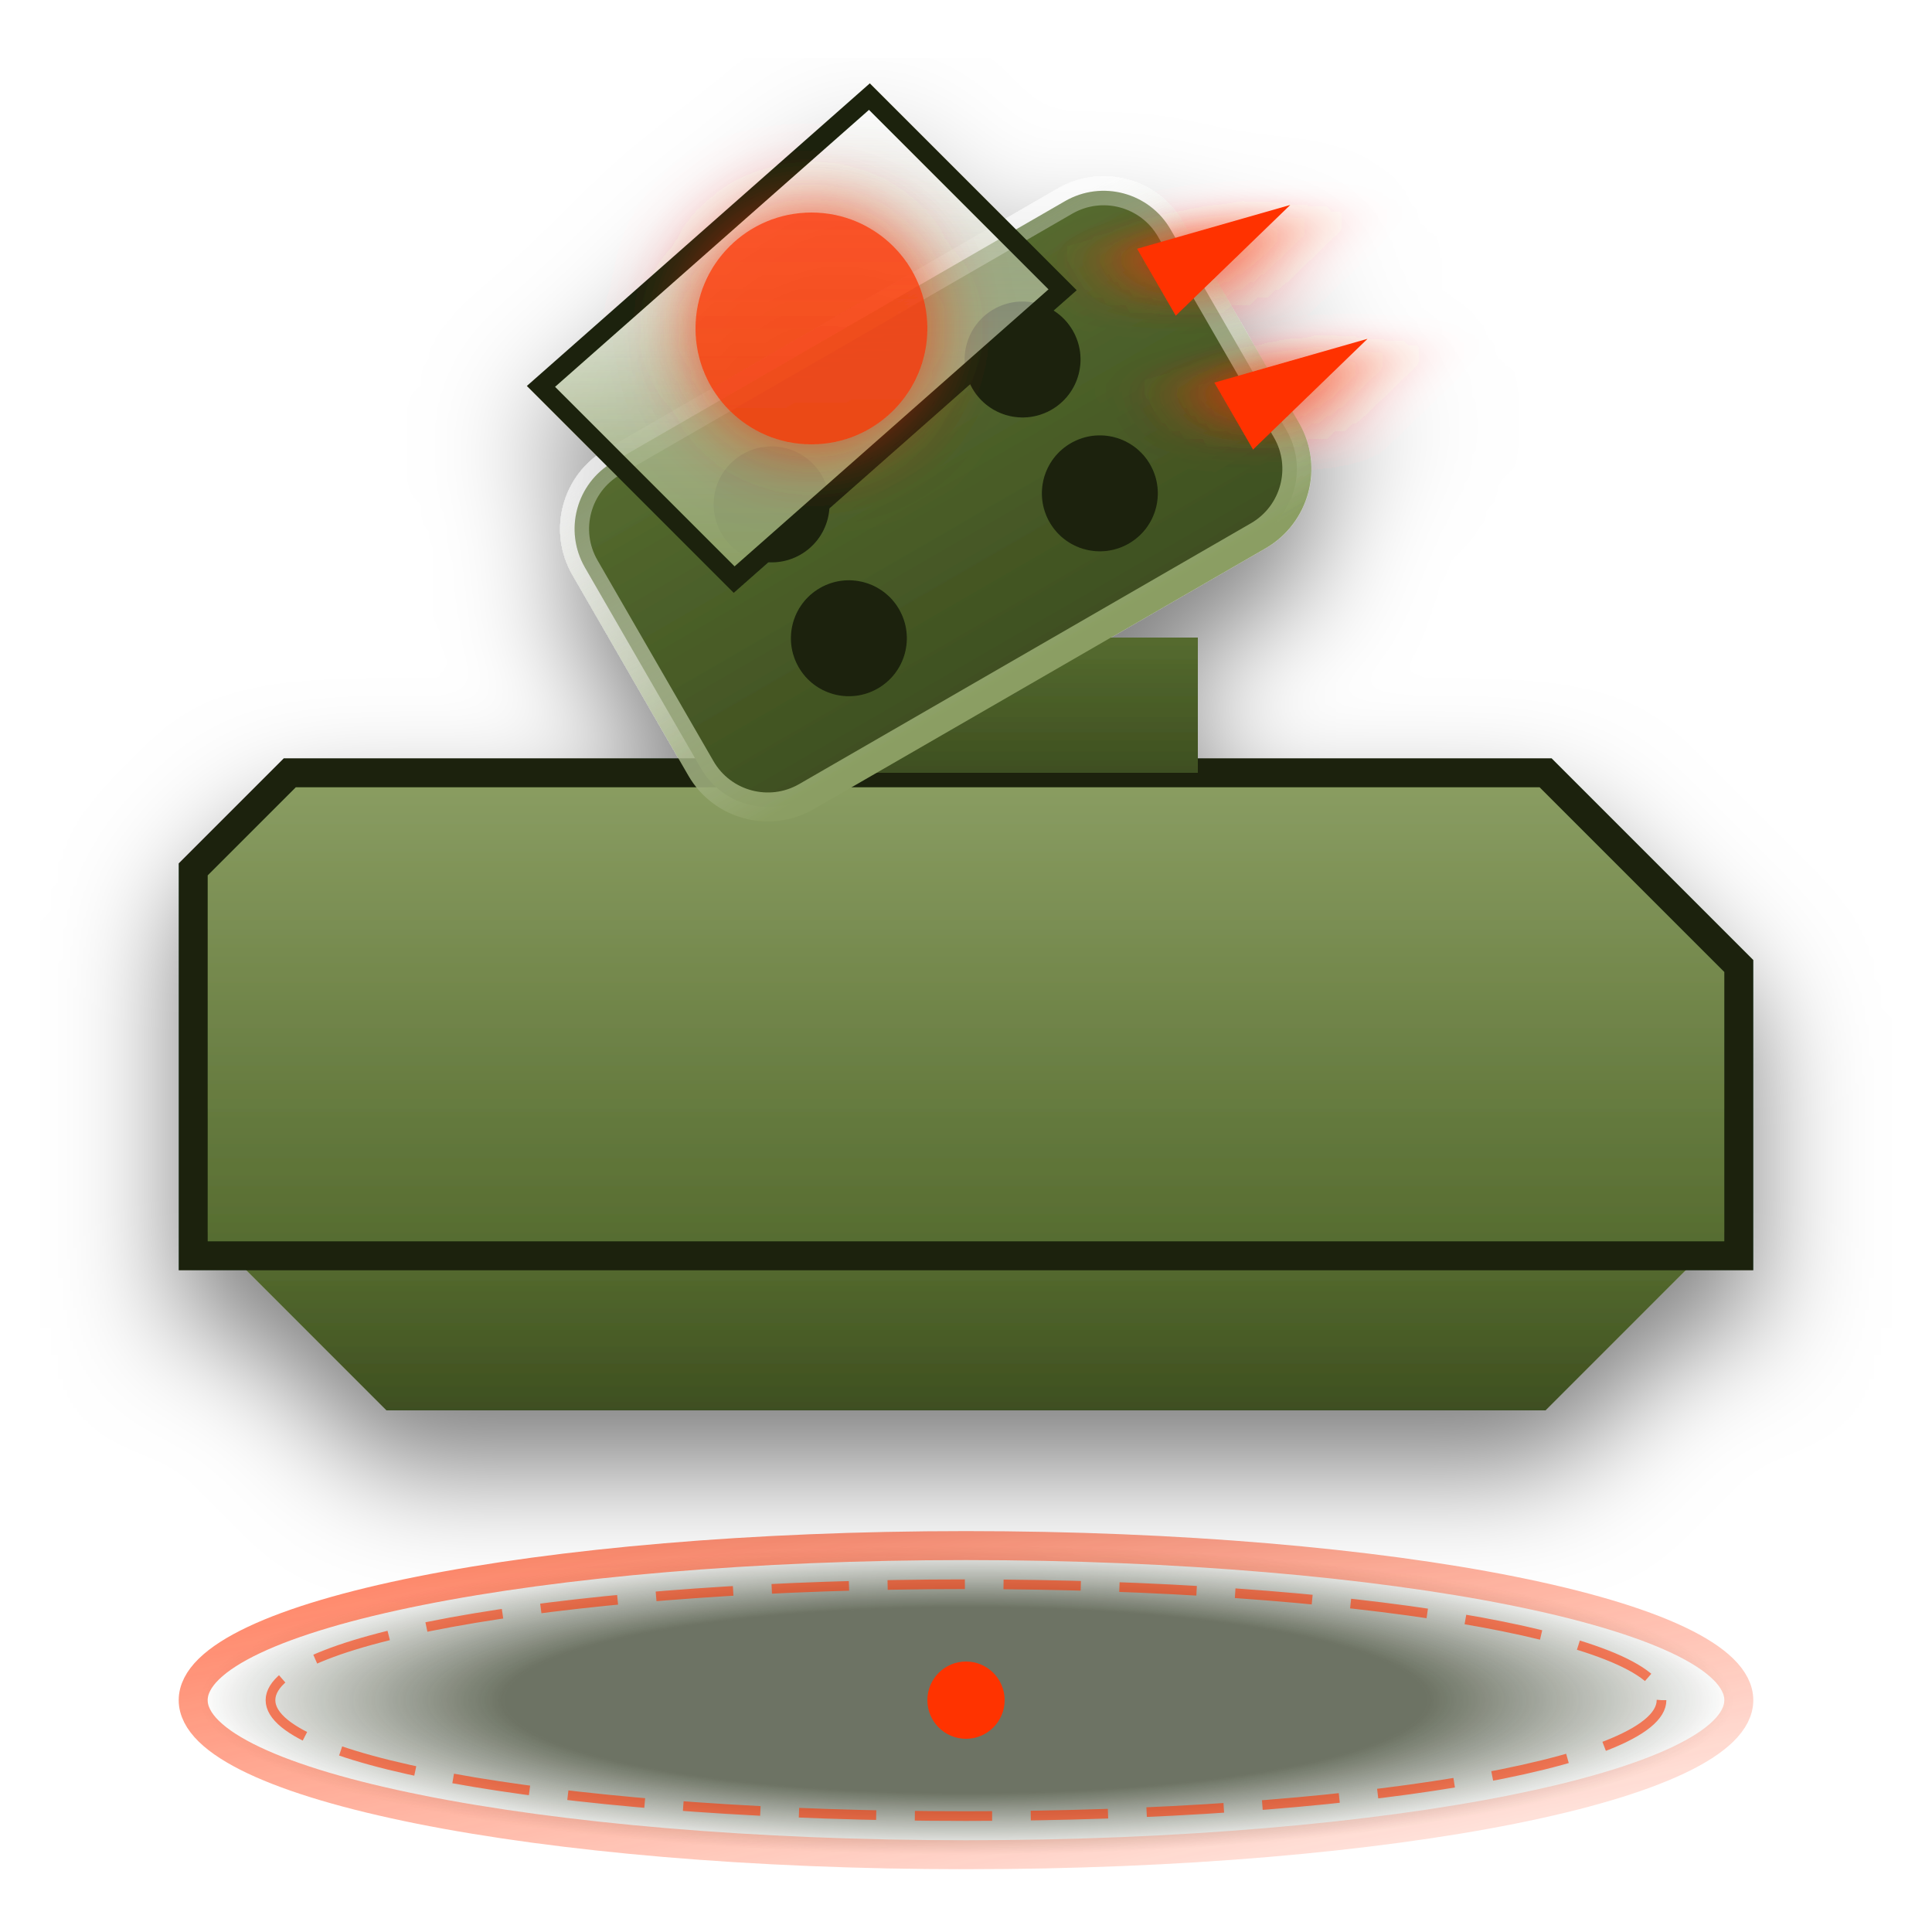
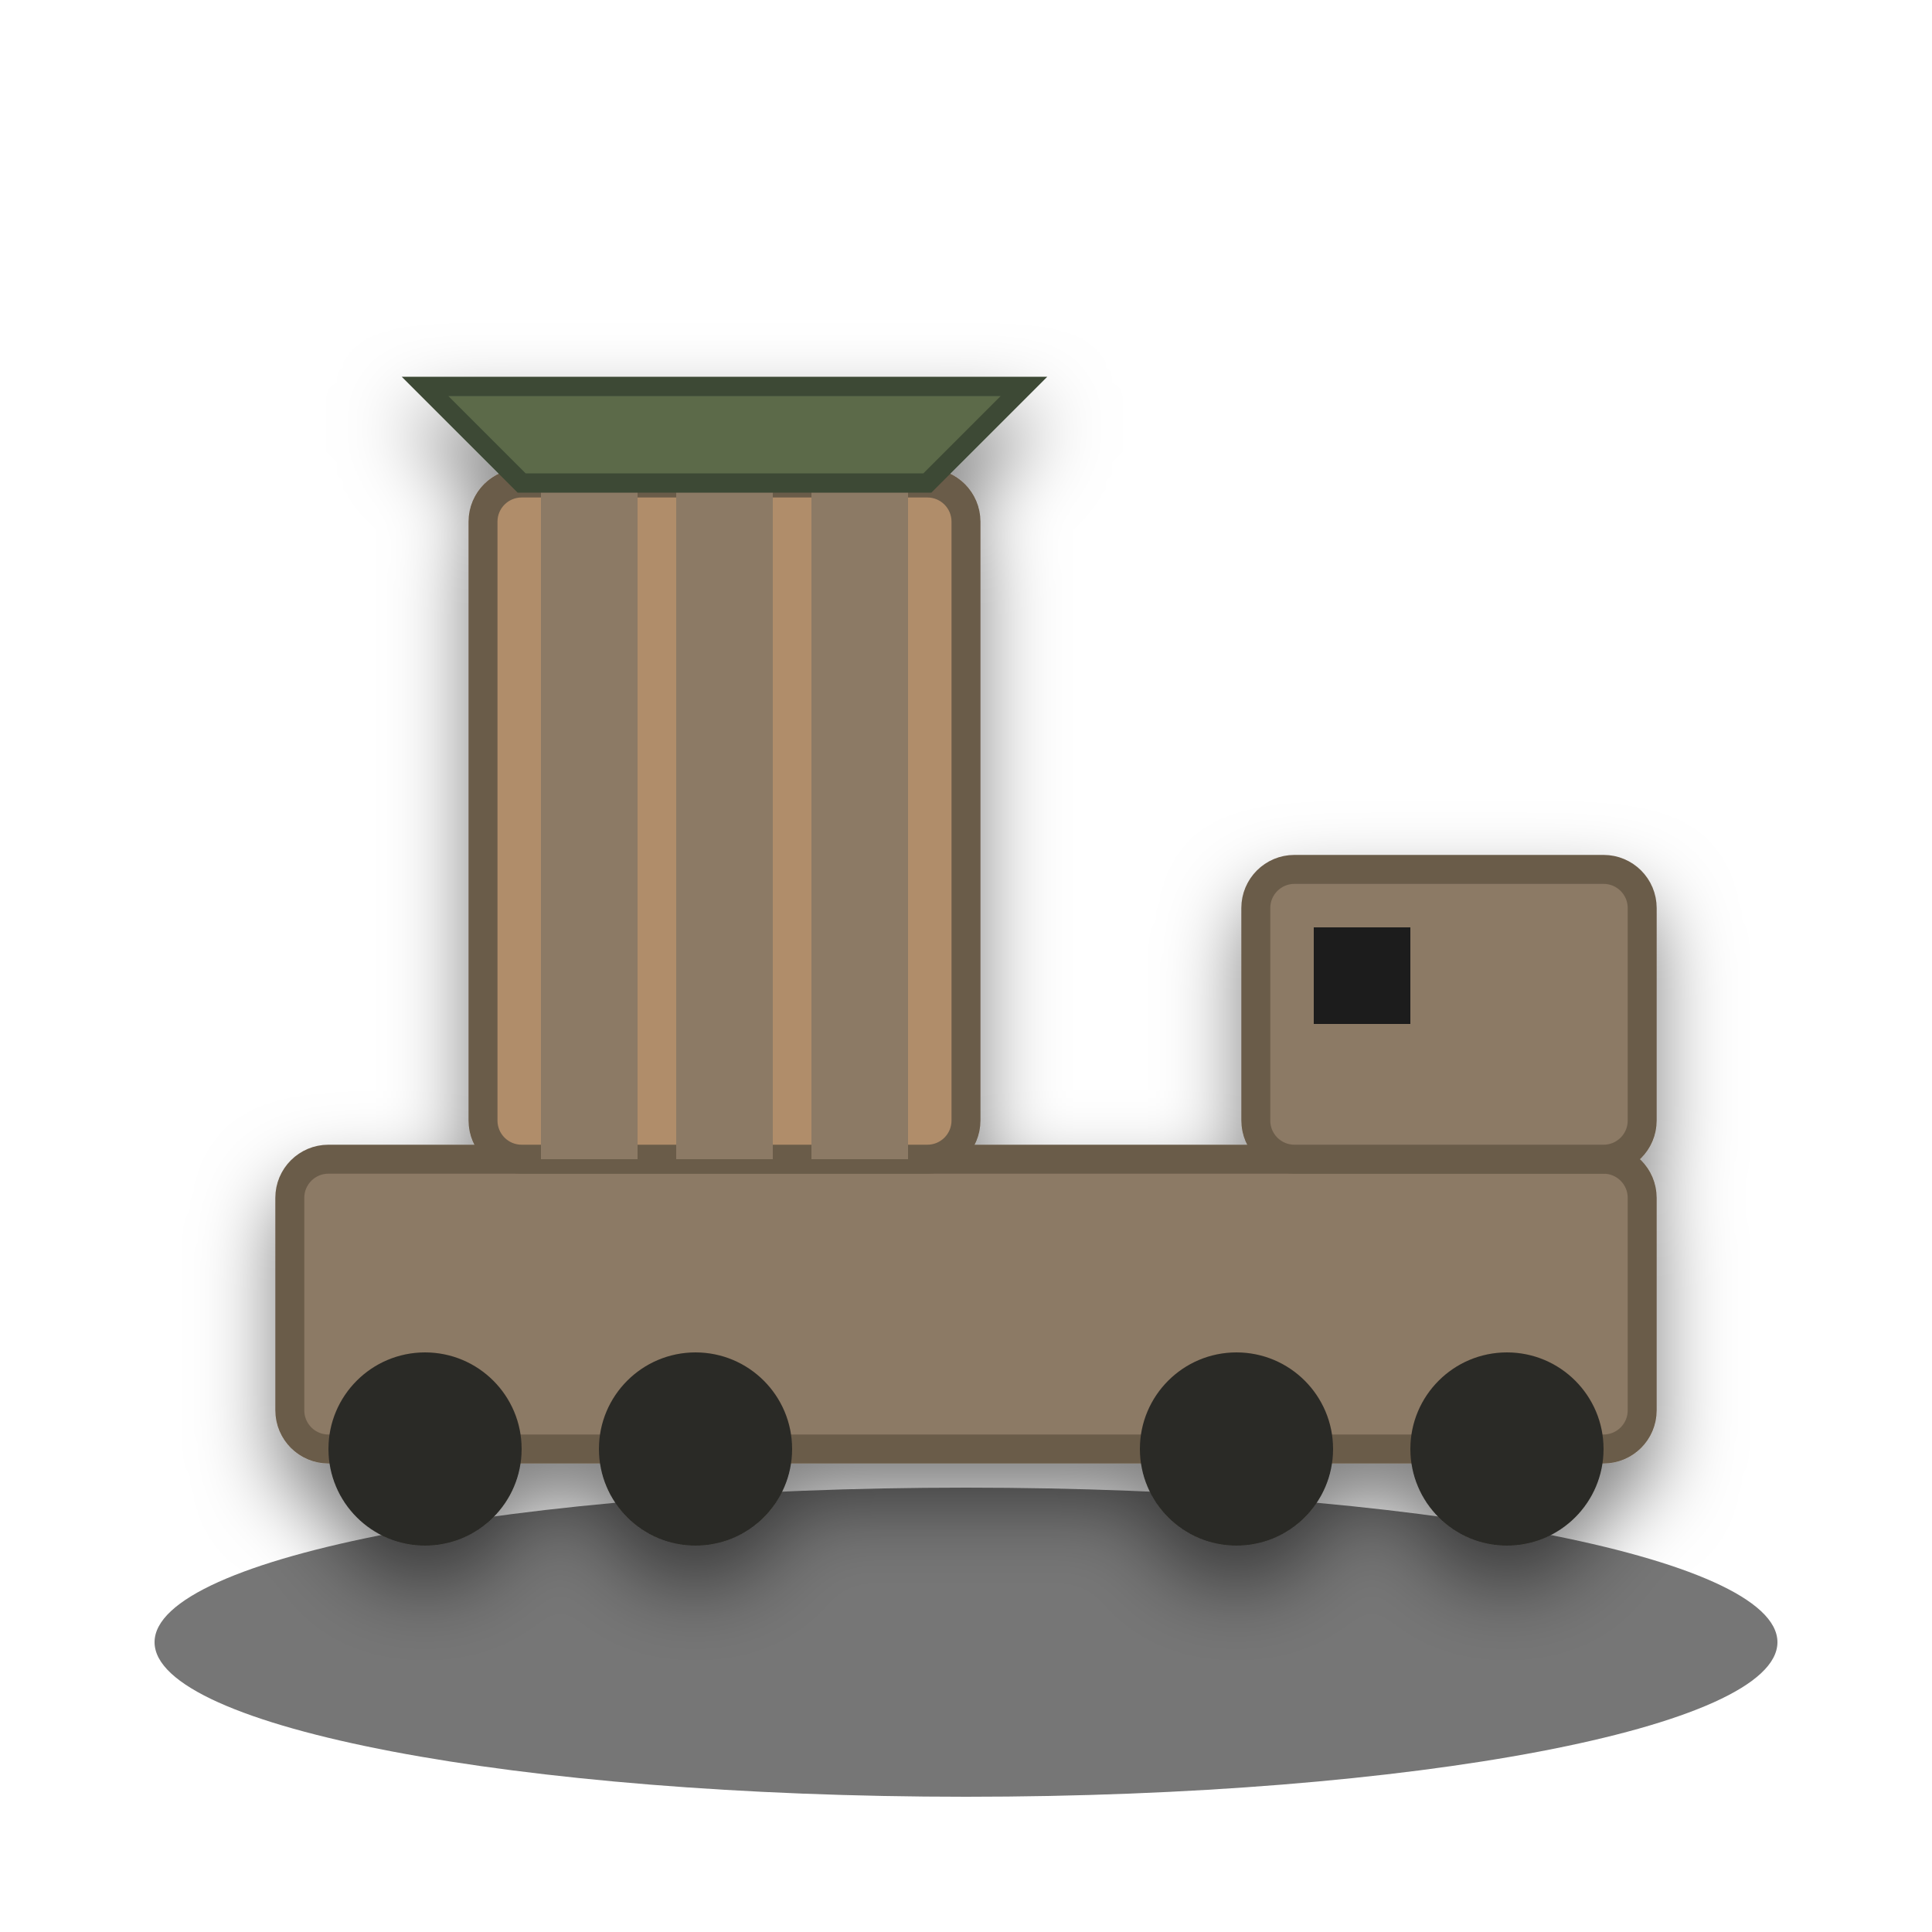
<svg xmlns="http://www.w3.org/2000/svg" viewBox="0 0 100 100">
  <defs>
-     <filter id="drop-shadow" x="-20%" y="-20%" width="140%" height="140%">
-       <feDropShadow dx="0" dy="3" stdDeviation="3" flood-color="rgba(0,0,0,0.5)" />
+     <filter id="shadow" x="-20%" y="-20%" width="140%" height="140%">
+       <feDropShadow dx="0" dy="2" stdDeviation="2" flood-color="rgba(0,0,0,0.5)" />
    </filter>
-     <filter id="glow" x="-50%" y="-50%" width="200%" height="200%">
-       <feGaussianBlur stdDeviation="2" result="blur" />
-       <feMerge>
-         <feMergeNode in="blur" />
-         <feMergeNode in="SourceGraphic" />
-       </feMerge>
-     </filter>
-     <linearGradient id="mainGrad" x1="0%" y1="0%" x2="0%" y2="100%">
-       <stop offset="0%" stop-color="#8b9e63" />
-       <stop offset="100%" stop-color="#556b2f" />
-     </linearGradient>
-     <linearGradient id="lightGrad" x1="0%" y1="0%" x2="0%" y2="100%">
-       <stop offset="0%" stop-color="#ffffff" stop-opacity="0.3" />
-       <stop offset="100%" stop-color="#8b9e63" />
-     </linearGradient>
-     <linearGradient id="darkGrad" x1="0%" y1="0%" x2="0%" y2="100%">
-       <stop offset="0%" stop-color="#556b2f" />
-       <stop offset="100%" stop-color="#3e4f20" />
-     </linearGradient>
-     <linearGradient id="accentGrad" x1="0%" y1="0%" x2="100%" y2="100%">
-       <stop offset="0%" stop-color="#ff3300" stop-opacity="0.8" />
-       <stop offset="100%" stop-color="#ff3300" stop-opacity="0.1" />
-     </linearGradient>
-     <radialGradient id="baseGrad" cx="50%" cy="50%" r="50%">
-       <stop offset="60%" stop-color="#1a240c" stop-opacity="0.8" />
-       <stop offset="100%" stop-color="#1a240c" stop-opacity="0" />
-     </radialGradient>
  </defs>
-   <ellipse cx="50" cy="88" rx="40" ry="8" fill="url(#baseGrad)" stroke="url(#accentGrad)" stroke-width="1.5" opacity="0.8" />
-   <ellipse cx="50" cy="88" rx="36" ry="6" fill="none" stroke="#ff3300" stroke-width="0.5" opacity="0.6" stroke-dasharray="4 2" />
-   <circle cx="50" cy="88" r="2" fill="#ff3300" />
-   <g filter="url(#drop-shadow)">
-     <g transform="translate(0,-5)">
-       <path d="M 12 70 L 20 78 L 80 78 L 88 70 Z" fill="url(#darkGrad)" />
-       <polygon points="10,50 15,45 80,45 90,55 90,70 10,70" fill="url(#mainGrad)" stroke="#1a240c" stroke-width="1.5" />
-       <rect x="42" y="38" width="20" height="7" fill="url(#darkGrad)" />
-       <g transform="rotate(-30 52 38)">
-         <rect x="35" y="20" width="35" height="20" rx="4" fill="url(#darkGrad)" stroke="url(#lightGrad)" stroke-width="1.5" />
-         <circle cx="45" cy="26" r="3" fill="#1a240c" />
-         <circle cx="60" cy="26" r="3" fill="#1a240c" />
-         <circle cx="45" cy="34" r="3" fill="#1a240c" />
-         <circle cx="60" cy="34" r="3" fill="#1a240c" />
-         <polygon points="68,24 76,26 68,28" fill="#ff3300" filter="url(#glow)" />
-         <polygon points="68,32 76,34 68,36" fill="#ff3300" filter="url(#glow)" />
-       </g>
-       <path d="M 28 25 L 45 10 L 55 20 L 38 35 Z" fill="url(#lightGrad)" stroke="#1a240c" stroke-width="1" />
-       <circle cx="42" cy="22" r="6" fill="#ff3300" filter="url(#glow)" opacity="0.8" />
-     </g>
+   <ellipse cx="50" cy="85" rx="42" ry="8" fill="#1a1a1a" opacity="0.6" />
+   <g filter="url(#shadow)">
+     <rect x="15" y="60" width="70" height="15" fill="#8c7a65" stroke="#6b5c4a" stroke-width="1.5" rx="2" />
+     <circle cx="22" cy="75" r="5" fill="#2c2a26" />
+     <circle cx="36" cy="75" r="5" fill="#2c2a26" />
+     <circle cx="64" cy="75" r="5" fill="#2c2a26" />
+     <circle cx="78" cy="75" r="5" fill="#2c2a26" />
+     <rect x="65" y="45" width="20" height="15" fill="#8c7a65" stroke="#6b5c4a" stroke-width="1.5" rx="2" />
+     <rect x="68" y="48" width="5" height="5" fill="#1a1a1a" />
+     <rect x="25" y="25" width="25" height="35" fill="#b08d6a" stroke="#6b5c4a" stroke-width="1.5" rx="2" />
+     <rect x="28" y="25" width="5" height="35" fill="#8c7a65" />
+     <rect x="35" y="25" width="5" height="35" fill="#8c7a65" />
+     <rect x="42" y="25" width="5" height="35" fill="#8c7a65" />
+     <path d="M 22 20 L 53 20 L 48 25 L 27 25 Z" fill="#5c6a4a" stroke="#3d4a35" stroke-width="1" />
  </g>
</svg>
